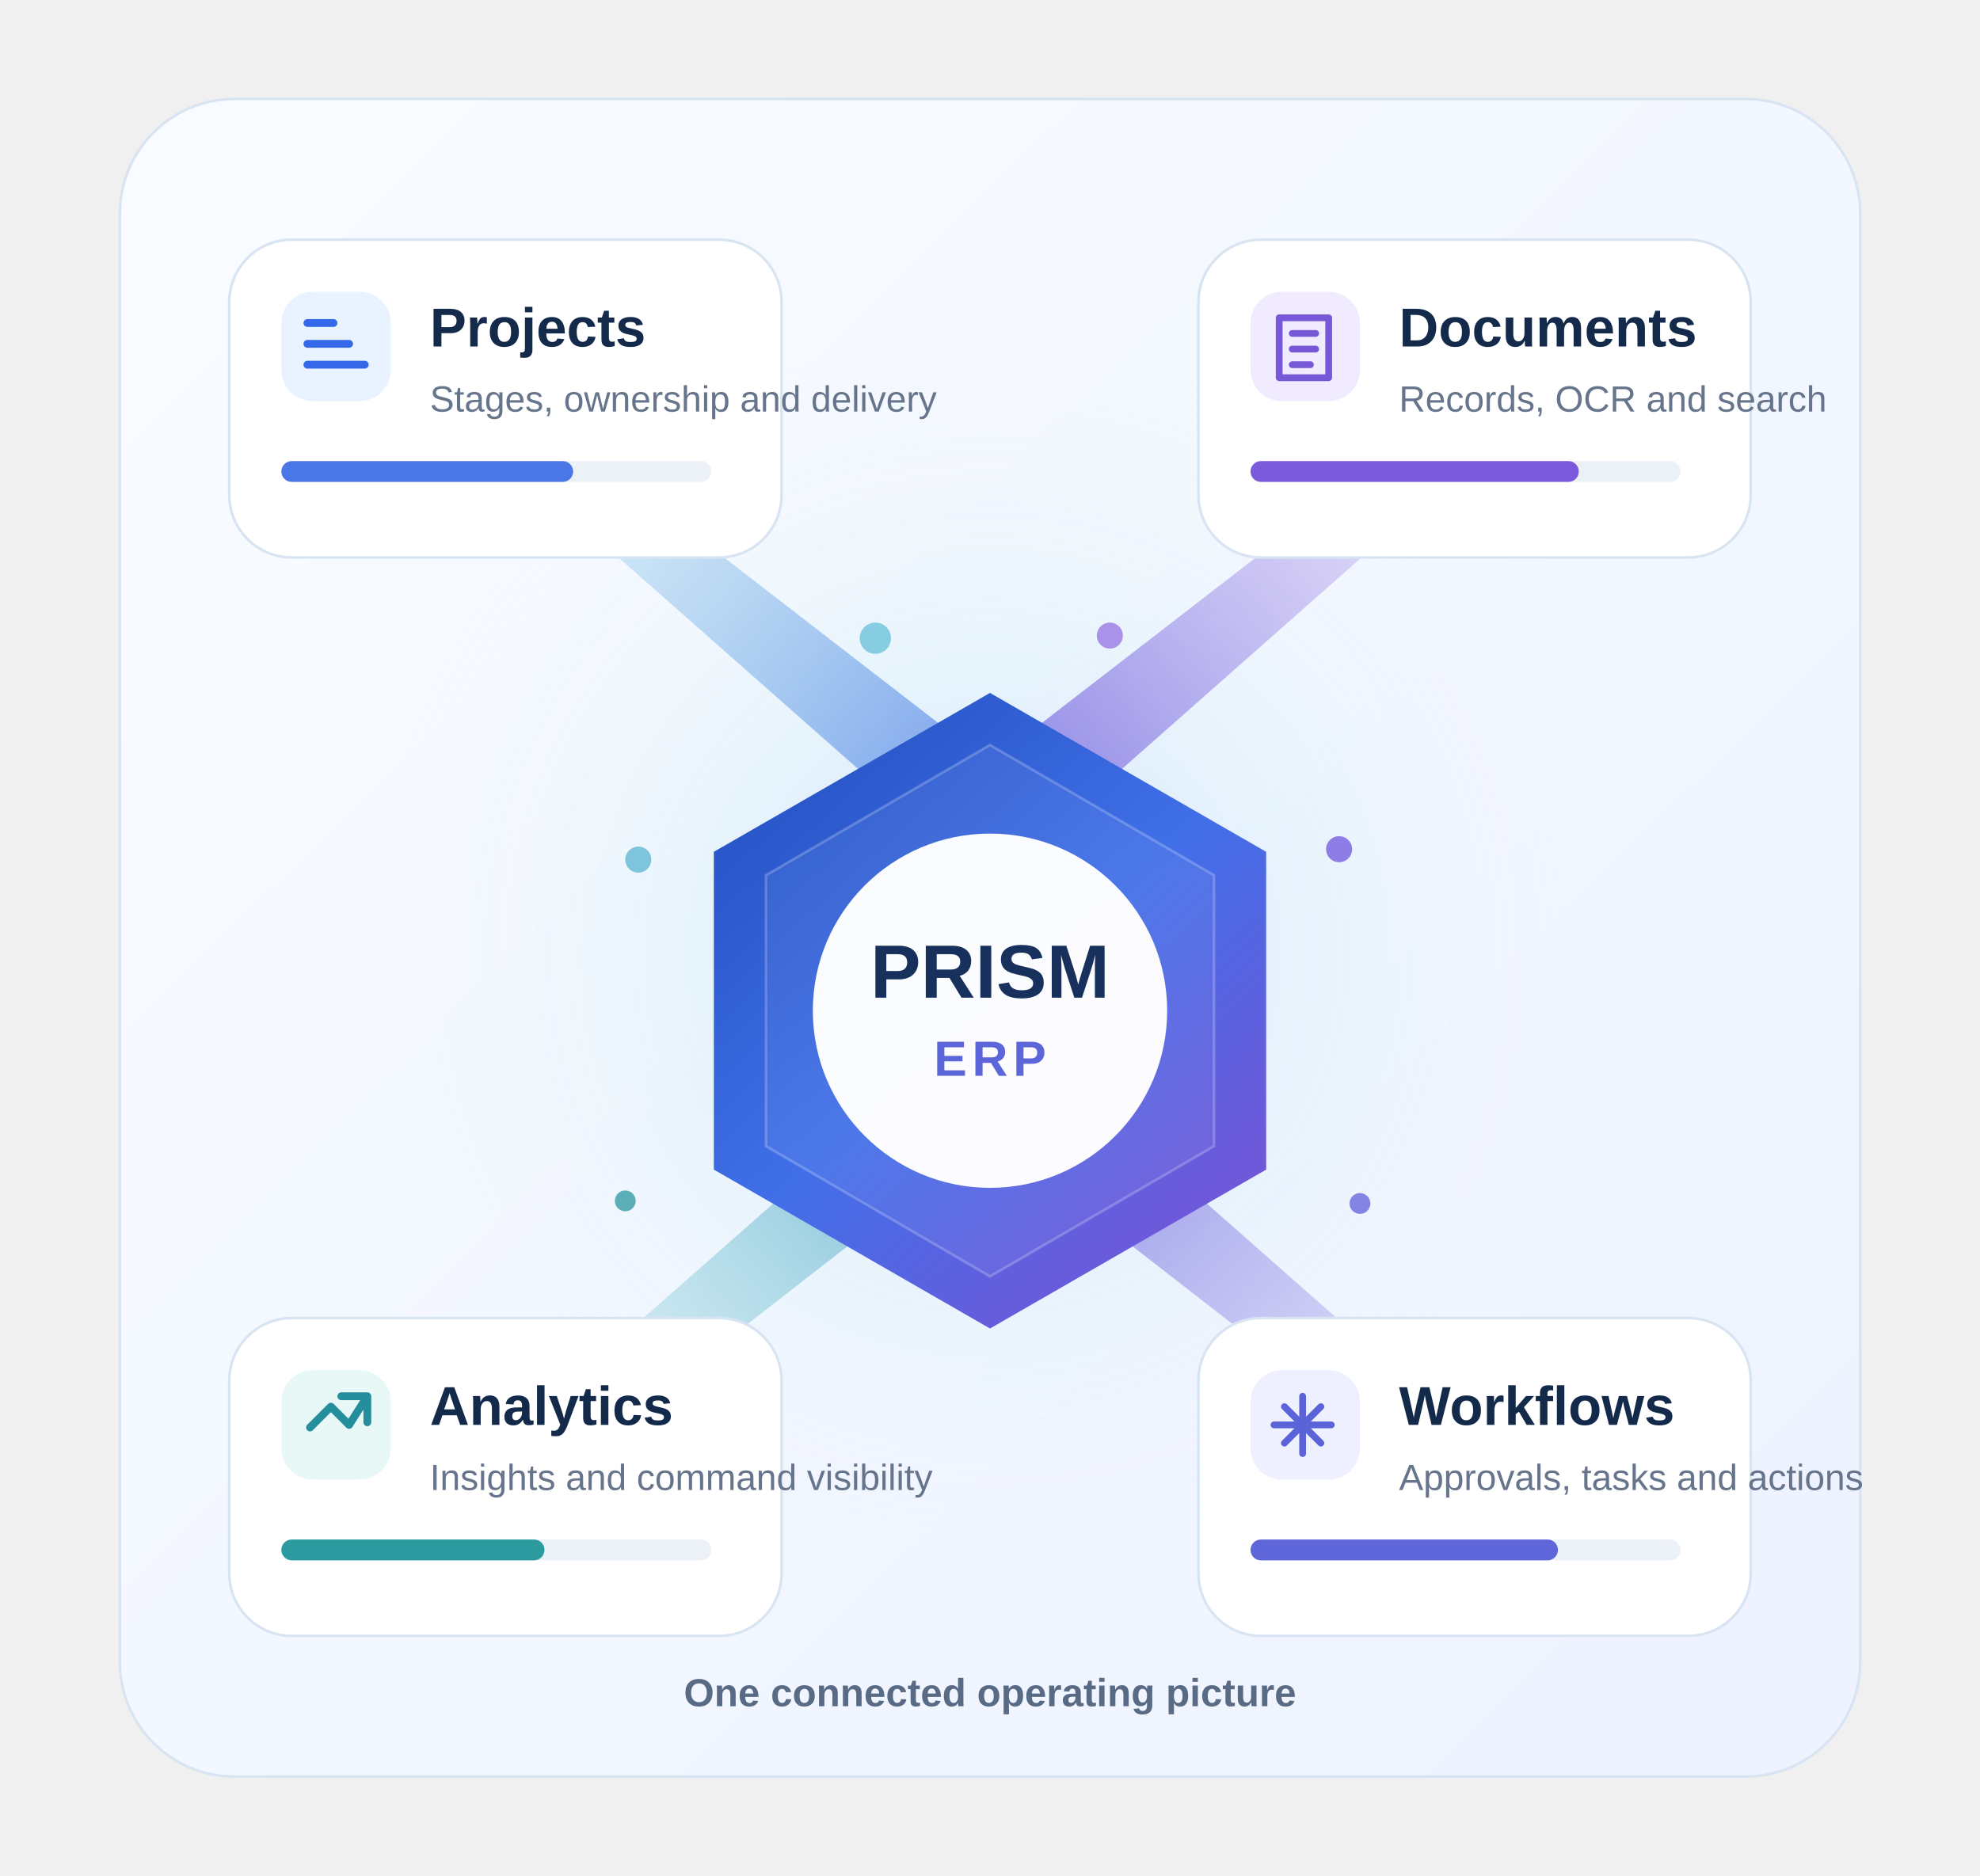
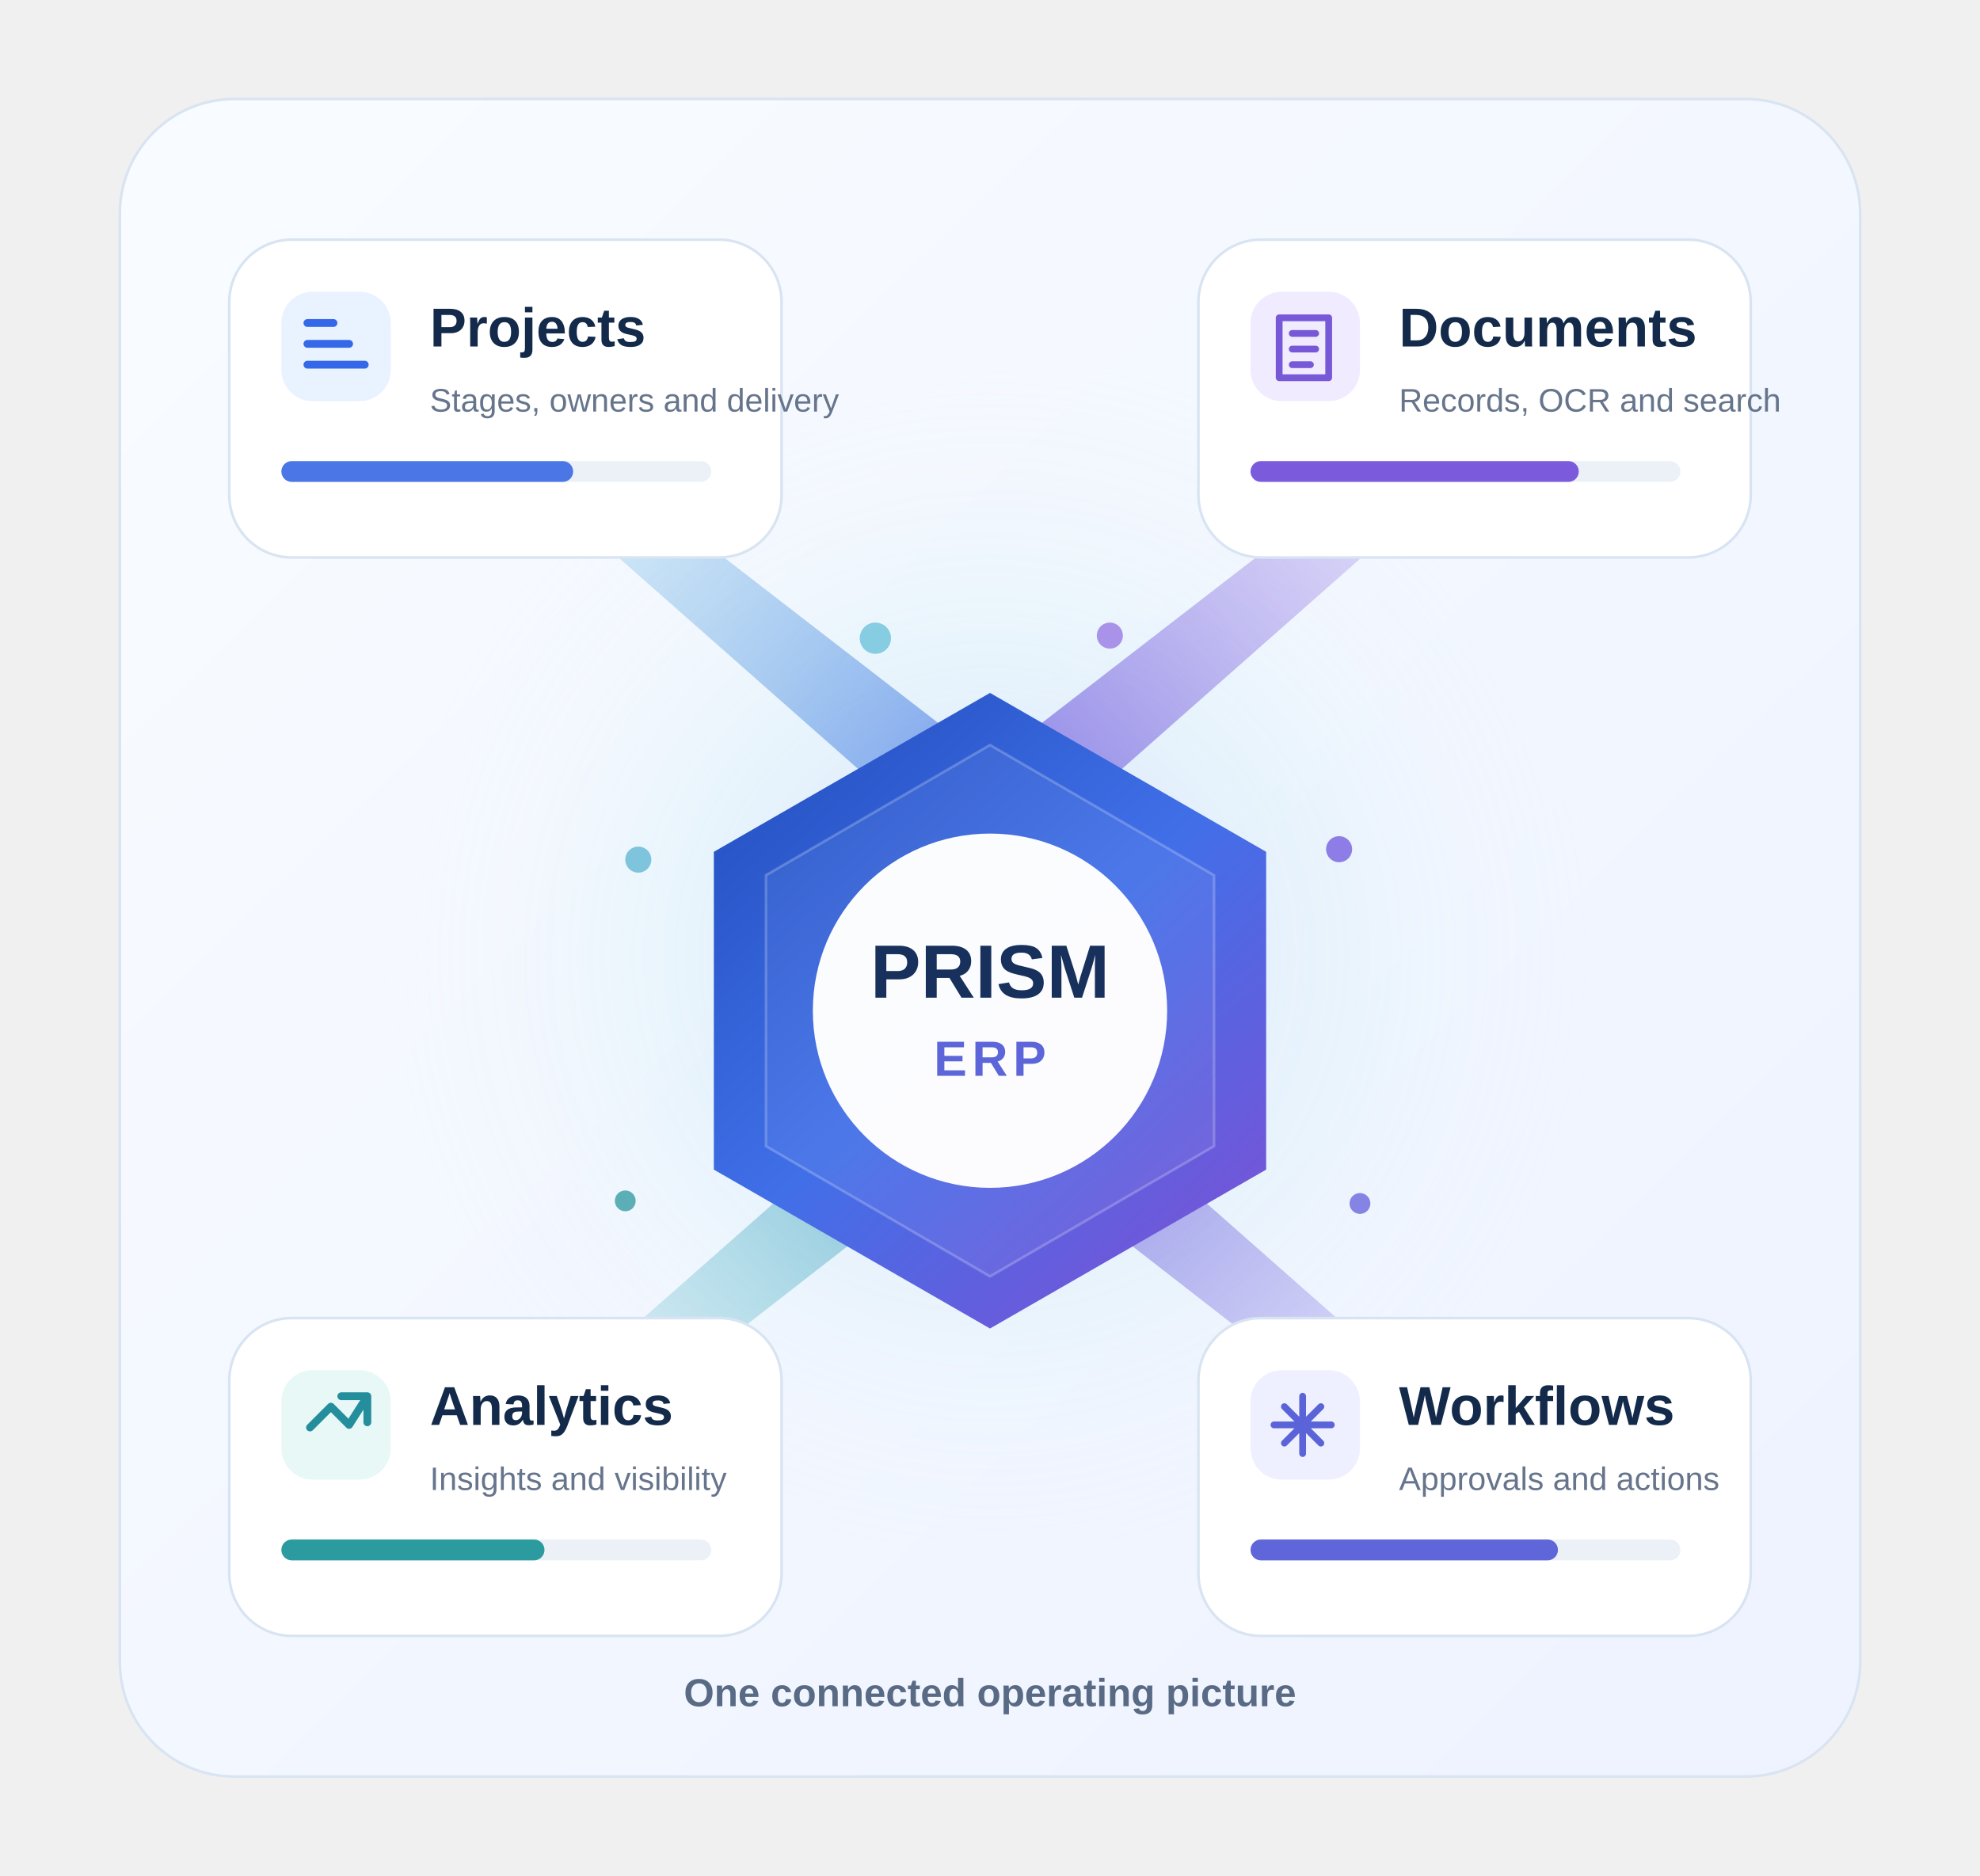
<svg xmlns="http://www.w3.org/2000/svg" width="760" height="720" viewBox="0 0 760 720" fill="none" role="img" aria-labelledby="title desc">
  <defs>
    <linearGradient id="panel" x1="86" y1="80" x2="646" y2="654" gradientUnits="userSpaceOnUse">
      <stop stop-color="#F8FBFF" />
      <stop offset="1" stop-color="#EEF3FF" />
    </linearGradient>
    <linearGradient id="hub" x1="286" y1="268" x2="470" y2="472" gradientUnits="userSpaceOnUse">
      <stop stop-color="#214FBF" />
      <stop offset="0.55" stop-color="#416FE8" />
      <stop offset="1" stop-color="#7356D8" />
    </linearGradient>
    <linearGradient id="beamBlue" x1="380" y1="318" x2="176" y2="158" gradientUnits="userSpaceOnUse">
      <stop stop-color="#4C77E6" stop-opacity="0.7" />
      <stop offset="1" stop-color="#68C8DF" stop-opacity="0.08" />
    </linearGradient>
    <linearGradient id="beamViolet" x1="398" y1="318" x2="592" y2="158" gradientUnits="userSpaceOnUse">
      <stop stop-color="#6D5ADD" stop-opacity="0.68" />
      <stop offset="1" stop-color="#A07FE7" stop-opacity="0.06" />
    </linearGradient>
    <linearGradient id="beamTeal" x1="352" y1="414" x2="174" y2="570" gradientUnits="userSpaceOnUse">
      <stop stop-color="#2E93B7" stop-opacity="0.58" />
      <stop offset="1" stop-color="#78D4D8" stop-opacity="0.05" />
    </linearGradient>
    <linearGradient id="beamIndigo" x1="424" y1="414" x2="590" y2="570" gradientUnits="userSpaceOnUse">
      <stop stop-color="#6258D9" stop-opacity="0.58" />
      <stop offset="1" stop-color="#8778E7" stop-opacity="0.05" />
    </linearGradient>
    <radialGradient id="glow" cx="0" cy="0" r="1" gradientTransform="translate(380 367) rotate(90) scale(244)" gradientUnits="userSpaceOnUse">
      <stop stop-color="#7AA6FF" stop-opacity="0.30" />
      <stop offset="0.48" stop-color="#93D7E5" stop-opacity="0.12" />
      <stop offset="1" stop-color="#FFFFFF" stop-opacity="0" />
    </radialGradient>
  </defs>
  <rect x="46" y="38" width="668" height="644" rx="44" fill="url(#panel)" stroke="#D9E4F2" />
  <circle cx="380" cy="367" r="244" fill="url(#glow)" />
  <path d="M362 324L183 166L199 153L384 296Z" fill="url(#beamBlue)" />
  <path d="M398 324L577 166L561 153L376 296Z" fill="url(#beamViolet)" />
  <path d="M349 416L180 565L196 579L376 439Z" fill="url(#beamTeal)" />
  <path d="M411 416L580 565L564 579L384 439Z" fill="url(#beamIndigo)" />
  <g>
    <rect x="88" y="92" width="212" height="122" rx="24" fill="#FFFFFF" stroke="#D8E4F2" />
    <rect x="108" y="112" width="42" height="42" rx="12" fill="#E9F2FF" />
    <path d="M118 140H140M118 132H134M118 124H128" stroke="#3568E8" stroke-width="3" stroke-linecap="round" />
    <text x="165" y="133" fill="#132A4A" font-size="21" font-family="Mulish, Arial, sans-serif" font-weight="800">Projects</text>
-     <text x="165" y="158" fill="#66758C" font-size="14" font-family="Mulish, Arial, sans-serif">Stages, ownership and delivery</text>
+     <text x="165" y="158" fill="#66758C" font-size="12.5" font-family="Mulish, Arial, sans-serif">Stages, owners and delivery</text>
    <rect x="108" y="177" width="165" height="8" rx="4" fill="#ECF1F8" />
    <rect x="108" y="177" width="112" height="8" rx="4" fill="#4B76E6" />
  </g>
  <g>
    <rect x="460" y="92" width="212" height="122" rx="24" fill="#FFFFFF" stroke="#D8E4F2" />
    <rect x="480" y="112" width="42" height="42" rx="12" fill="#F1EBFF" />
    <path d="M491 122H510V145H491V122ZM496 128H505M496 134H505M496 140H503" stroke="#7759D7" stroke-width="2.6" stroke-linecap="round" stroke-linejoin="round" />
    <text x="537" y="133" fill="#132A4A" font-size="21" font-family="Mulish, Arial, sans-serif" font-weight="800">Documents</text>
-     <text x="537" y="158" fill="#66758C" font-size="14" font-family="Mulish, Arial, sans-serif">Records, OCR and search</text>
+     <text x="537" y="158" fill="#66758C" font-size="12.5" font-family="Mulish, Arial, sans-serif">Records, OCR and search</text>
    <rect x="480" y="177" width="165" height="8" rx="4" fill="#ECF1F8" />
    <rect x="480" y="177" width="126" height="8" rx="4" fill="#7B5ADC" />
  </g>
  <g>
    <rect x="88" y="506" width="212" height="122" rx="24" fill="#FFFFFF" stroke="#D8E4F2" />
    <rect x="108" y="526" width="42" height="42" rx="12" fill="#E7F8F7" />
    <path d="M119 548L127 540L134 547L141 536M141 536V546M141 536H131" stroke="#258E9C" stroke-width="3" stroke-linecap="round" stroke-linejoin="round" />
    <text x="165" y="547" fill="#132A4A" font-size="21" font-family="Mulish, Arial, sans-serif" font-weight="800">Analytics</text>
-     <text x="165" y="572" fill="#66758C" font-size="14" font-family="Mulish, Arial, sans-serif">Insights and command visibility</text>
+     <text x="165" y="572" fill="#66758C" font-size="12.5" font-family="Mulish, Arial, sans-serif">Insights and visibility</text>
    <rect x="108" y="591" width="165" height="8" rx="4" fill="#ECF1F8" />
    <rect x="108" y="591" width="101" height="8" rx="4" fill="#2C9BA0" />
  </g>
  <g>
    <rect x="460" y="506" width="212" height="122" rx="24" fill="#FFFFFF" stroke="#D8E4F2" />
    <rect x="480" y="526" width="42" height="42" rx="12" fill="#EEF0FF" />
    <path d="M489 547H511M500 536V558M493 540L507 554M507 540L493 554" stroke="#5A63D8" stroke-width="2.6" stroke-linecap="round" />
    <text x="537" y="547" fill="#132A4A" font-size="21" font-family="Mulish, Arial, sans-serif" font-weight="800">Workflows</text>
-     <text x="537" y="572" fill="#66758C" font-size="14" font-family="Mulish, Arial, sans-serif">Approvals, tasks and actions</text>
+     <text x="537" y="572" fill="#66758C" font-size="12.5" font-family="Mulish, Arial, sans-serif">Approvals and actions</text>
    <rect x="480" y="591" width="165" height="8" rx="4" fill="#ECF1F8" />
    <rect x="480" y="591" width="118" height="8" rx="4" fill="#5E66D9" />
  </g>
  <g>
    <path d="M380 266L486 327V449L380 510L274 449V327L380 266Z" fill="url(#hub)" />
    <path d="M380 286L466 336V440L380 490L294 440V336L380 286Z" fill="rgba(255,255,255,0.06)" stroke="rgba(255,255,255,0.22)" />
    <circle cx="380" cy="388" r="68" fill="#FFFFFF" fill-opacity="0.98" />
    <text x="380" y="383" text-anchor="middle" fill="#17315C" font-size="29" font-family="Mulish, Arial, sans-serif" font-weight="900">PRISM</text>
    <text x="380" y="413" text-anchor="middle" fill="#5C66D8" font-size="19" font-family="Mulish, Arial, sans-serif" font-weight="900" letter-spacing="2">ERP</text>
  </g>
  <g opacity="0.82">
    <circle cx="336" cy="245" r="6" fill="#70C4DD" />
    <circle cx="426" cy="244" r="5" fill="#9B7DE4" />
    <circle cx="514" cy="326" r="5" fill="#7A63E0" />
    <circle cx="245" cy="330" r="5" fill="#65B9D5" />
    <circle cx="240" cy="461" r="4" fill="#3C9FA6" />
    <circle cx="522" cy="462" r="4" fill="#6E6ADE" />
  </g>
  <text x="380" y="655" text-anchor="middle" fill="#596A84" font-size="15" font-family="Mulish, Arial, sans-serif" font-weight="700">One connected operating picture</text>
</svg>
